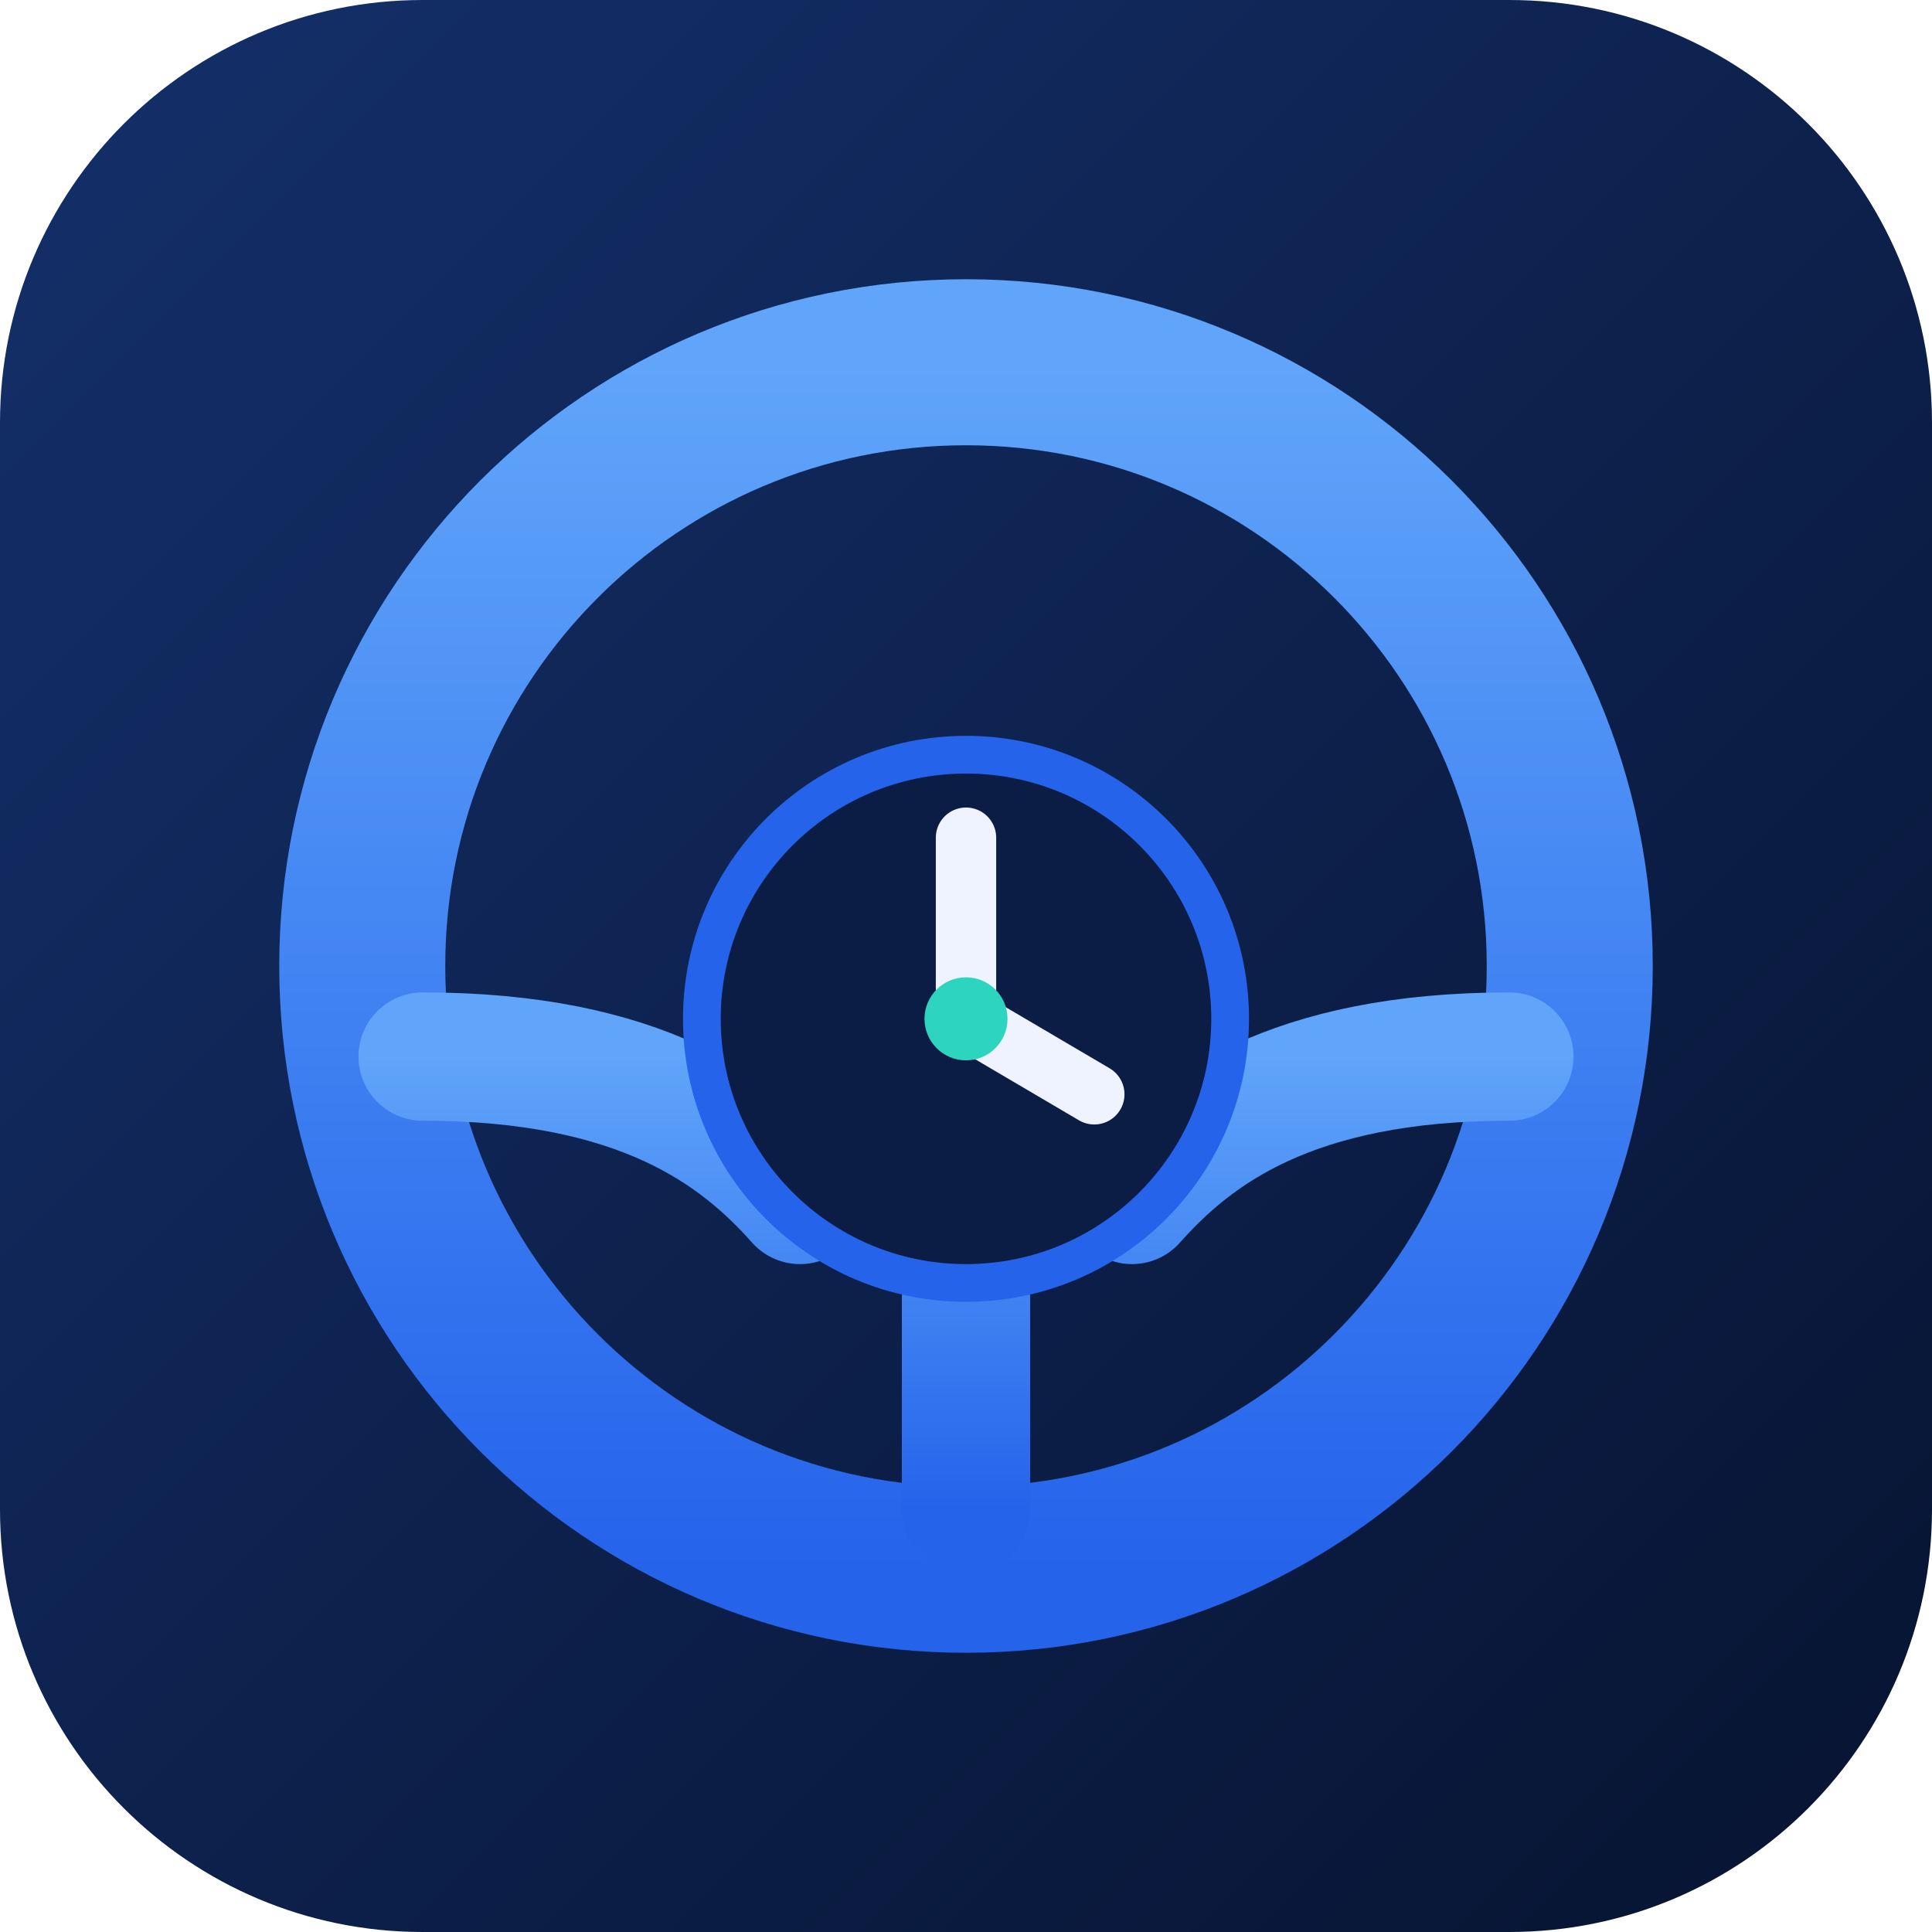
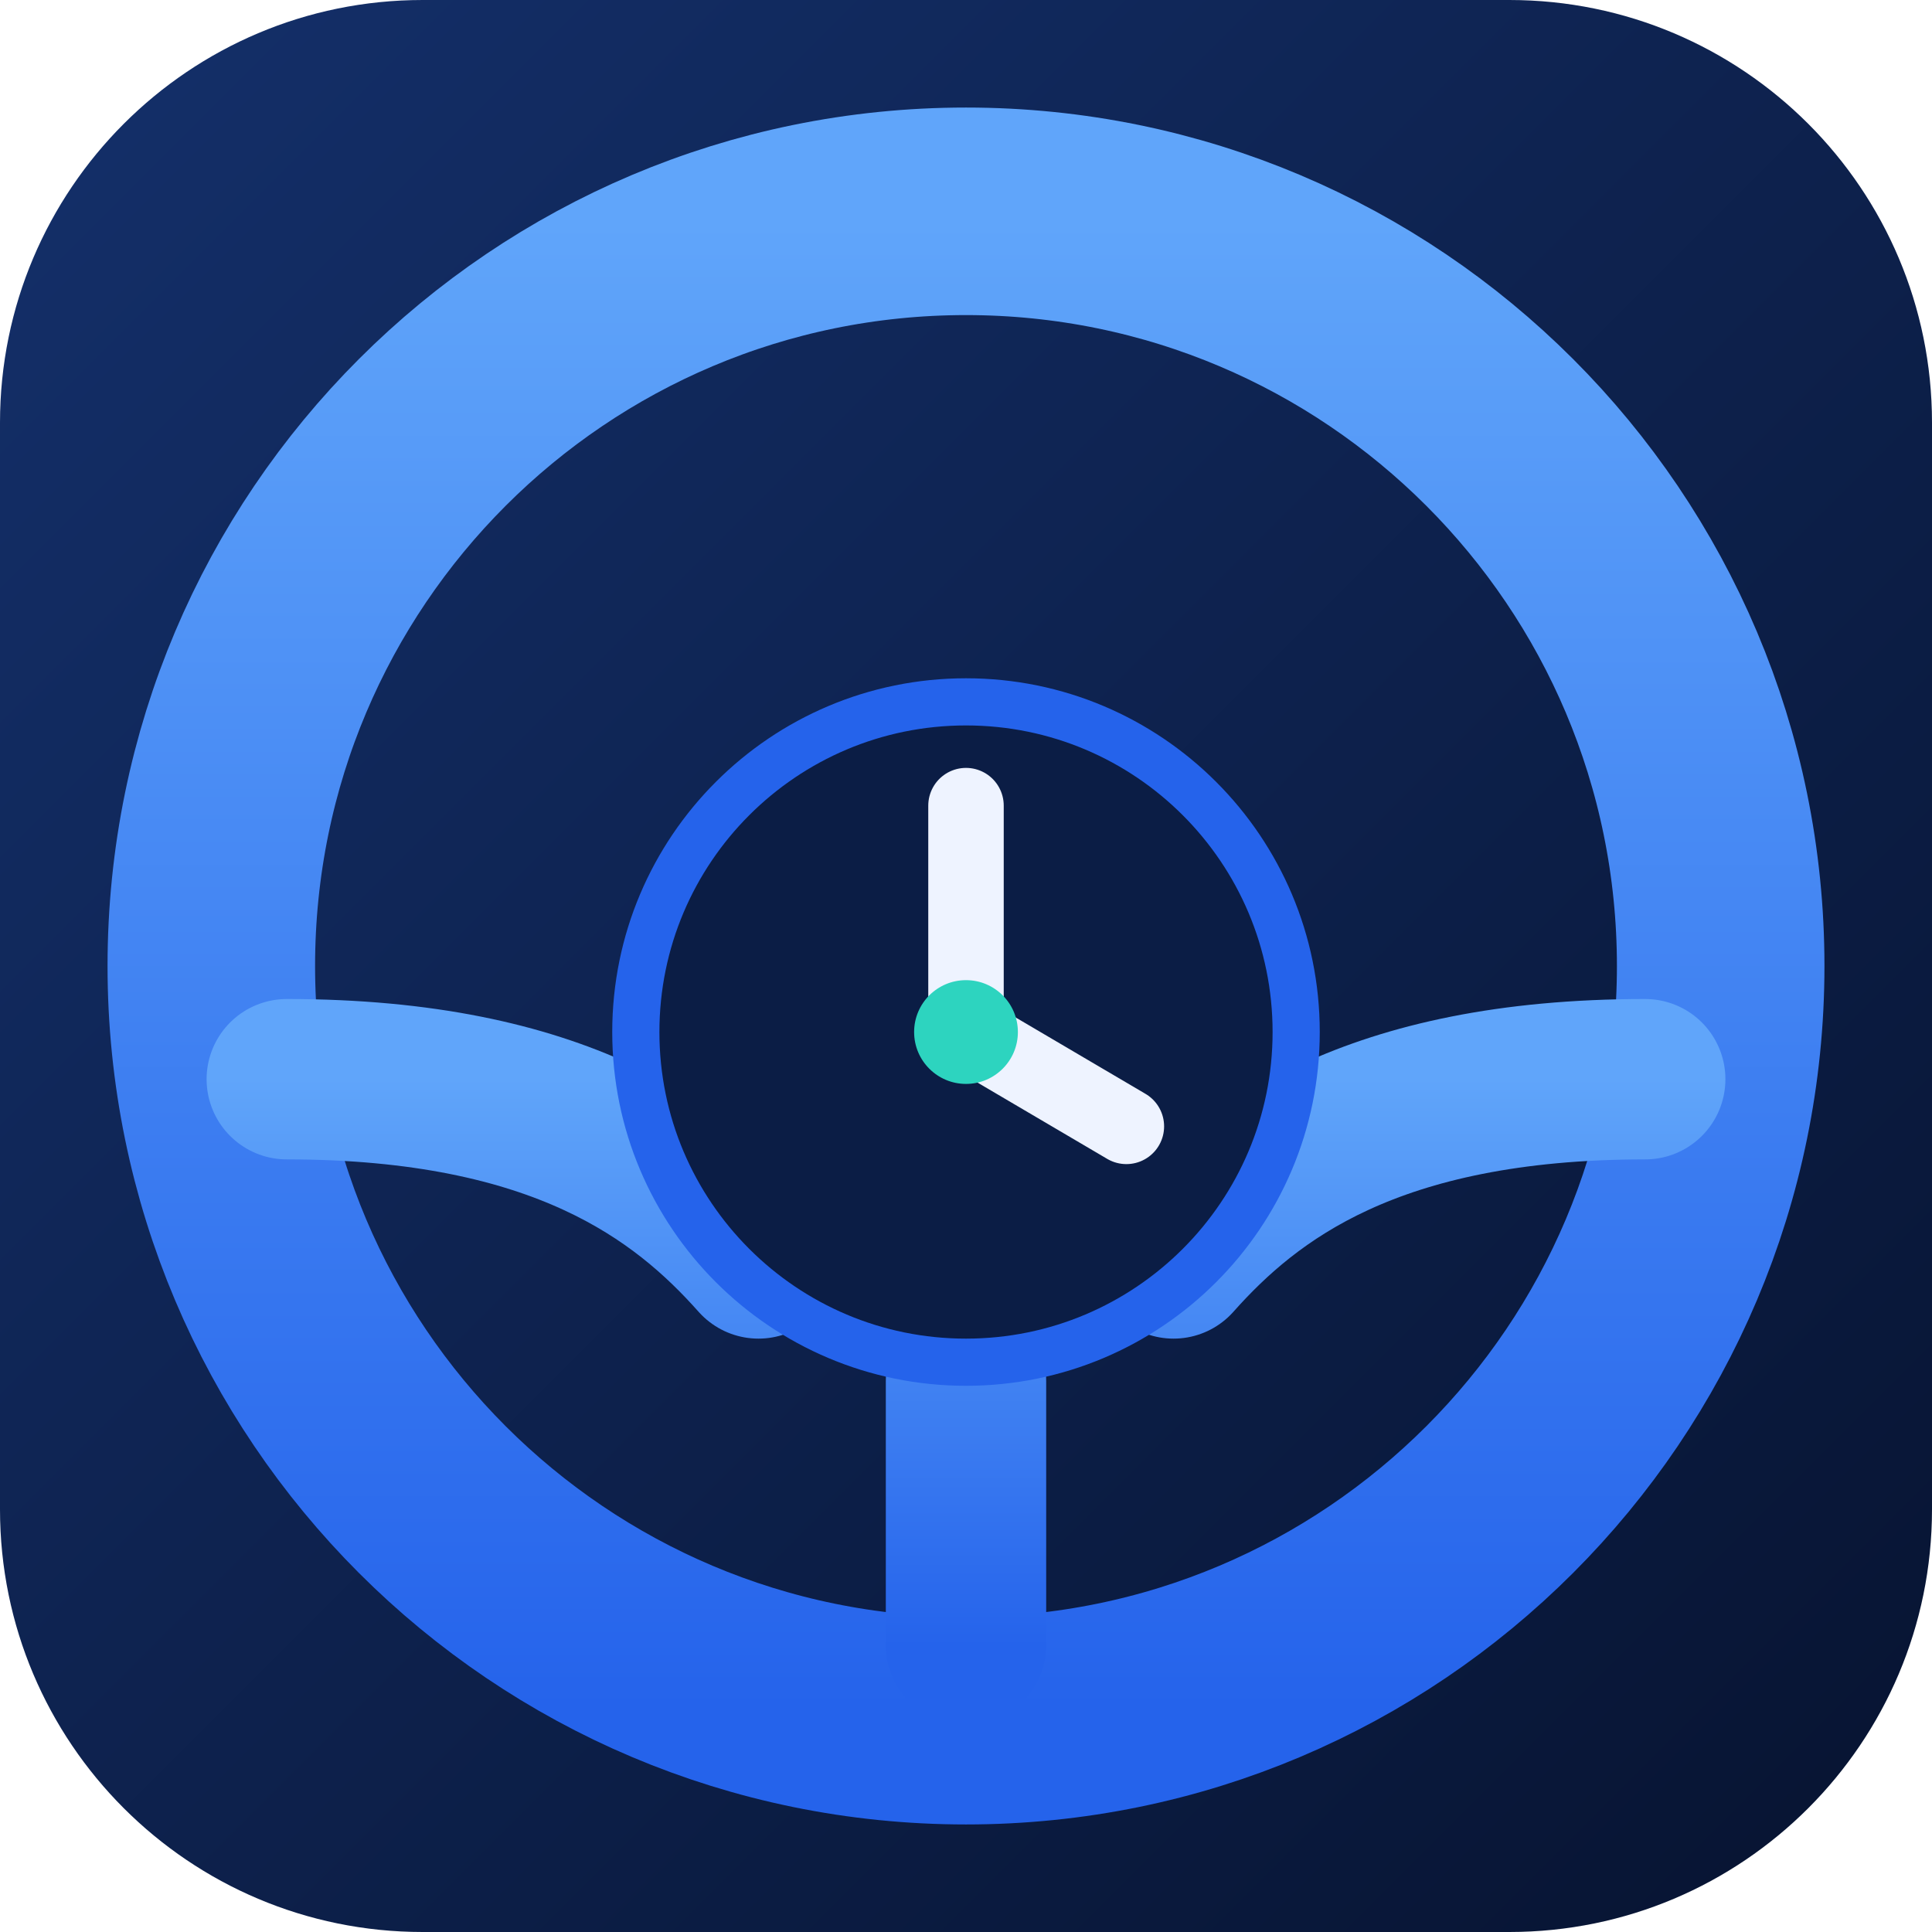
<svg xmlns="http://www.w3.org/2000/svg" viewBox="0 0 512 512">
  <defs>
    <linearGradient id="bg" x1="0" y1="0" x2="1" y2="1">
      <stop offset="0" stop-color="#14306b" />
      <stop offset="1" stop-color="#071330" />
    </linearGradient>
    <linearGradient id="rim" x1="0" y1="0" x2="0" y2="1">
      <stop offset="0" stop-color="#60a5fa" />
      <stop offset="1" stop-color="#2563eb" />
    </linearGradient>
  </defs>
  <rect width="512" height="512" rx="112" fill="url(#bg)" />
-   <circle cx="256" cy="256" r="160" fill="none" stroke="url(#rim)" stroke-width="44" />
-   <path d="M112 280 C170 280 196 300 212 318 M400 280 C342 280 316 300 300 318 M256 344 V400" stroke="url(#rim)" stroke-width="34" stroke-linecap="round" fill="none" />
-   <circle cx="256" cy="270" r="70" fill="#0b1d45" stroke="#2563eb" stroke-width="10" />
-   <path d="M256 270 V222 M256 270 L290 290" stroke="#eef3ff" stroke-width="16" stroke-linecap="round" fill="none" />
-   <circle cx="256" cy="270" r="11" fill="#2dd4bf" />
+   <g transform="translate(256 256) scale(1.25) translate(-256 -256)">
+     <circle cx="256" cy="256" r="160" fill="none" stroke="url(#rim)" stroke-width="44" />
+     <path d="M112 280 C170 280 196 300 212 318 M400 280 C342 280 316 300 300 318 M256 344 V400" stroke="url(#rim)" stroke-width="34" stroke-linecap="round" fill="none" />
+     <circle cx="256" cy="270" r="70" fill="#0b1d45" stroke="#2563eb" stroke-width="10" />
+     <path d="M256 270 V222 M256 270 L290 290" stroke="#eef3ff" stroke-width="16" stroke-linecap="round" fill="none" />
+     <circle cx="256" cy="270" r="11" fill="#2dd4bf" />
+   </g>
</svg>
